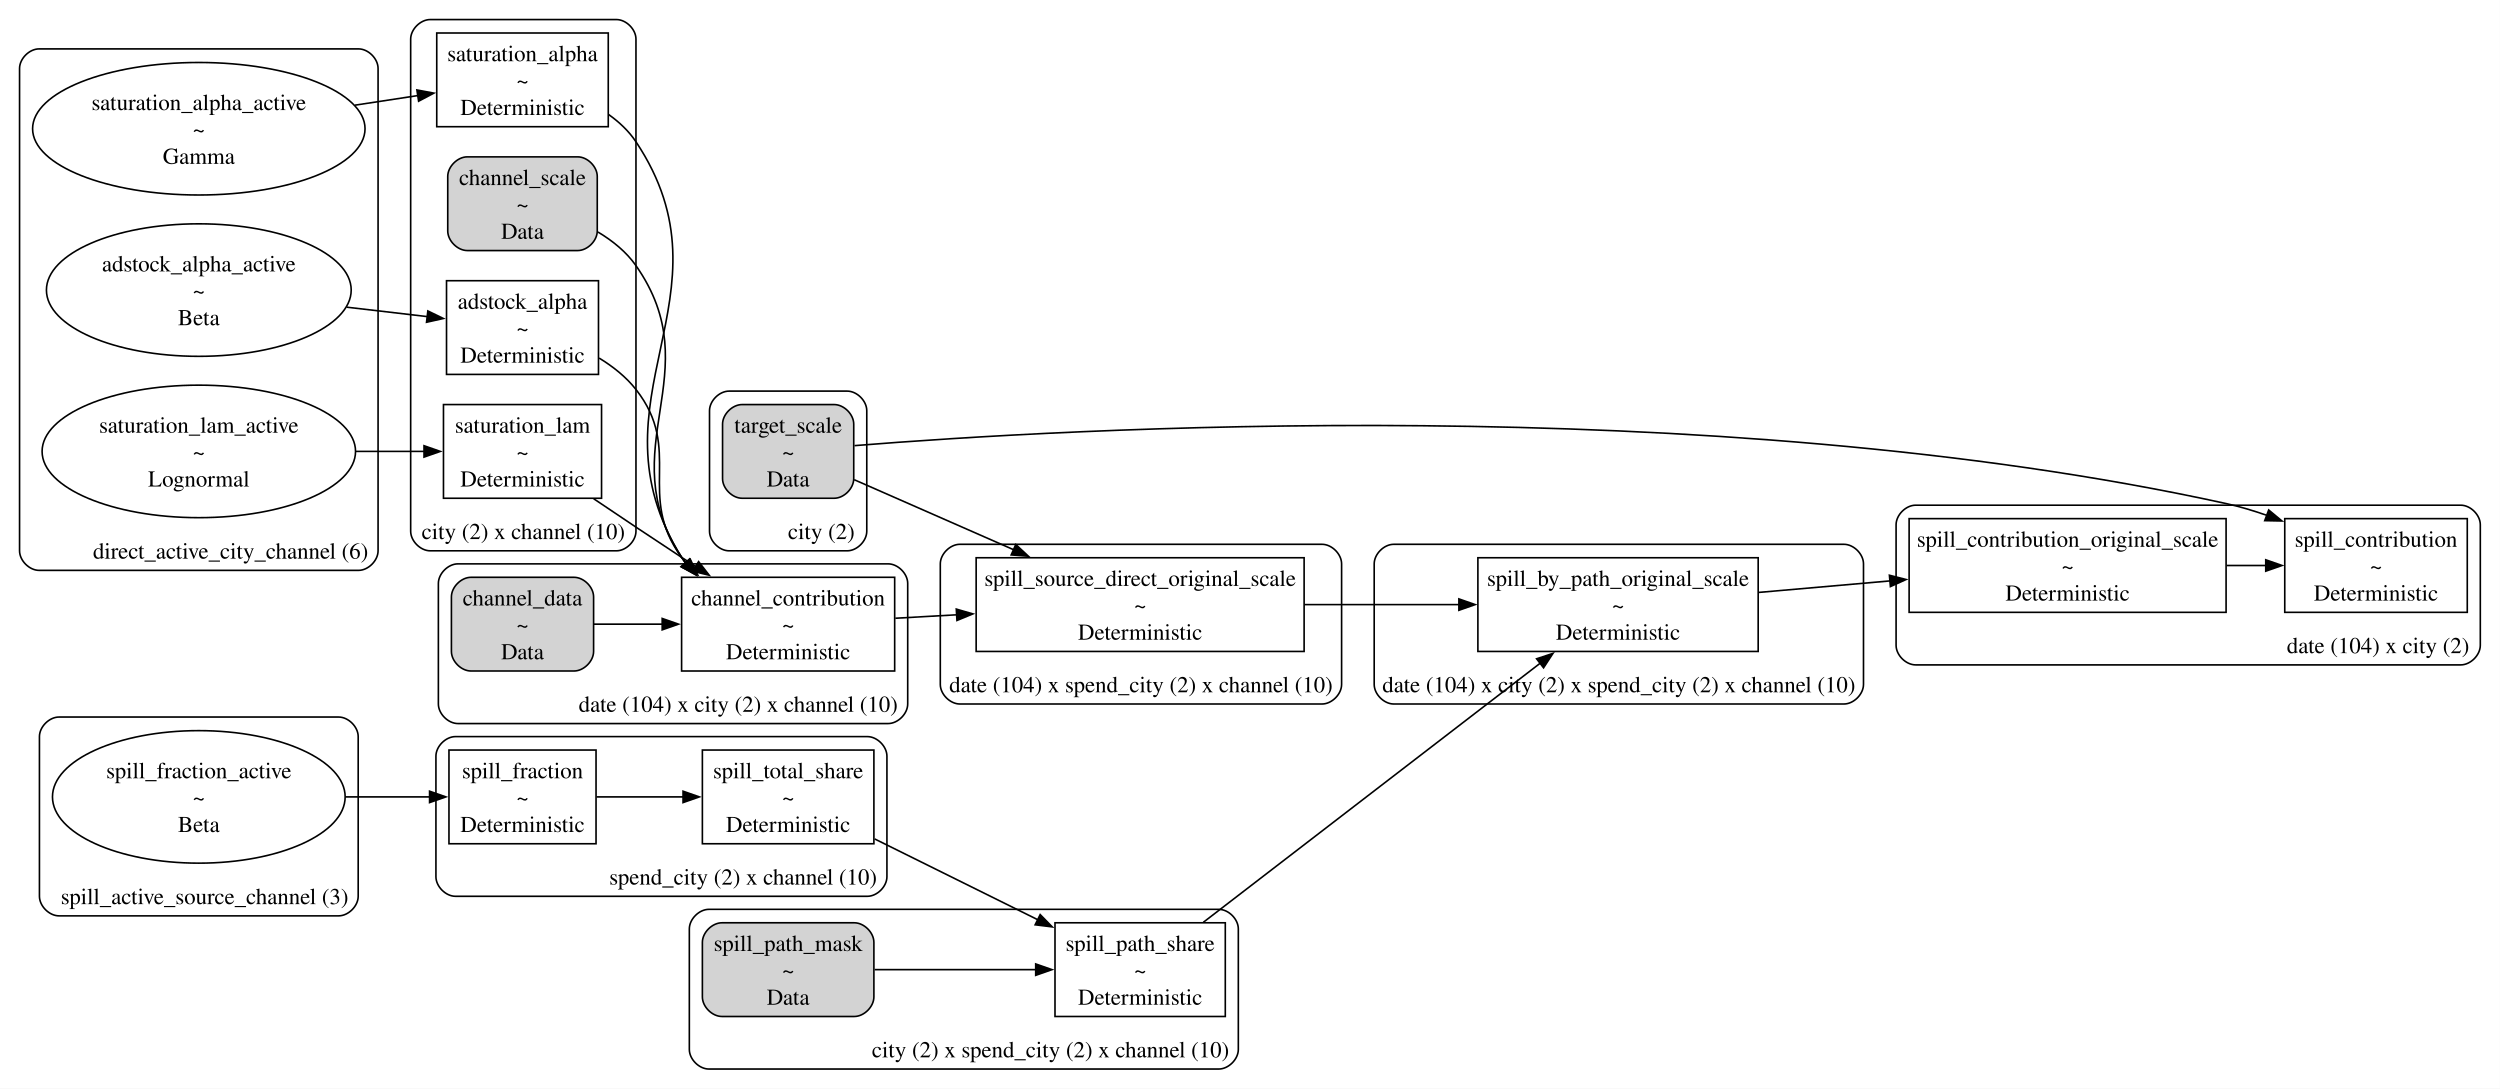
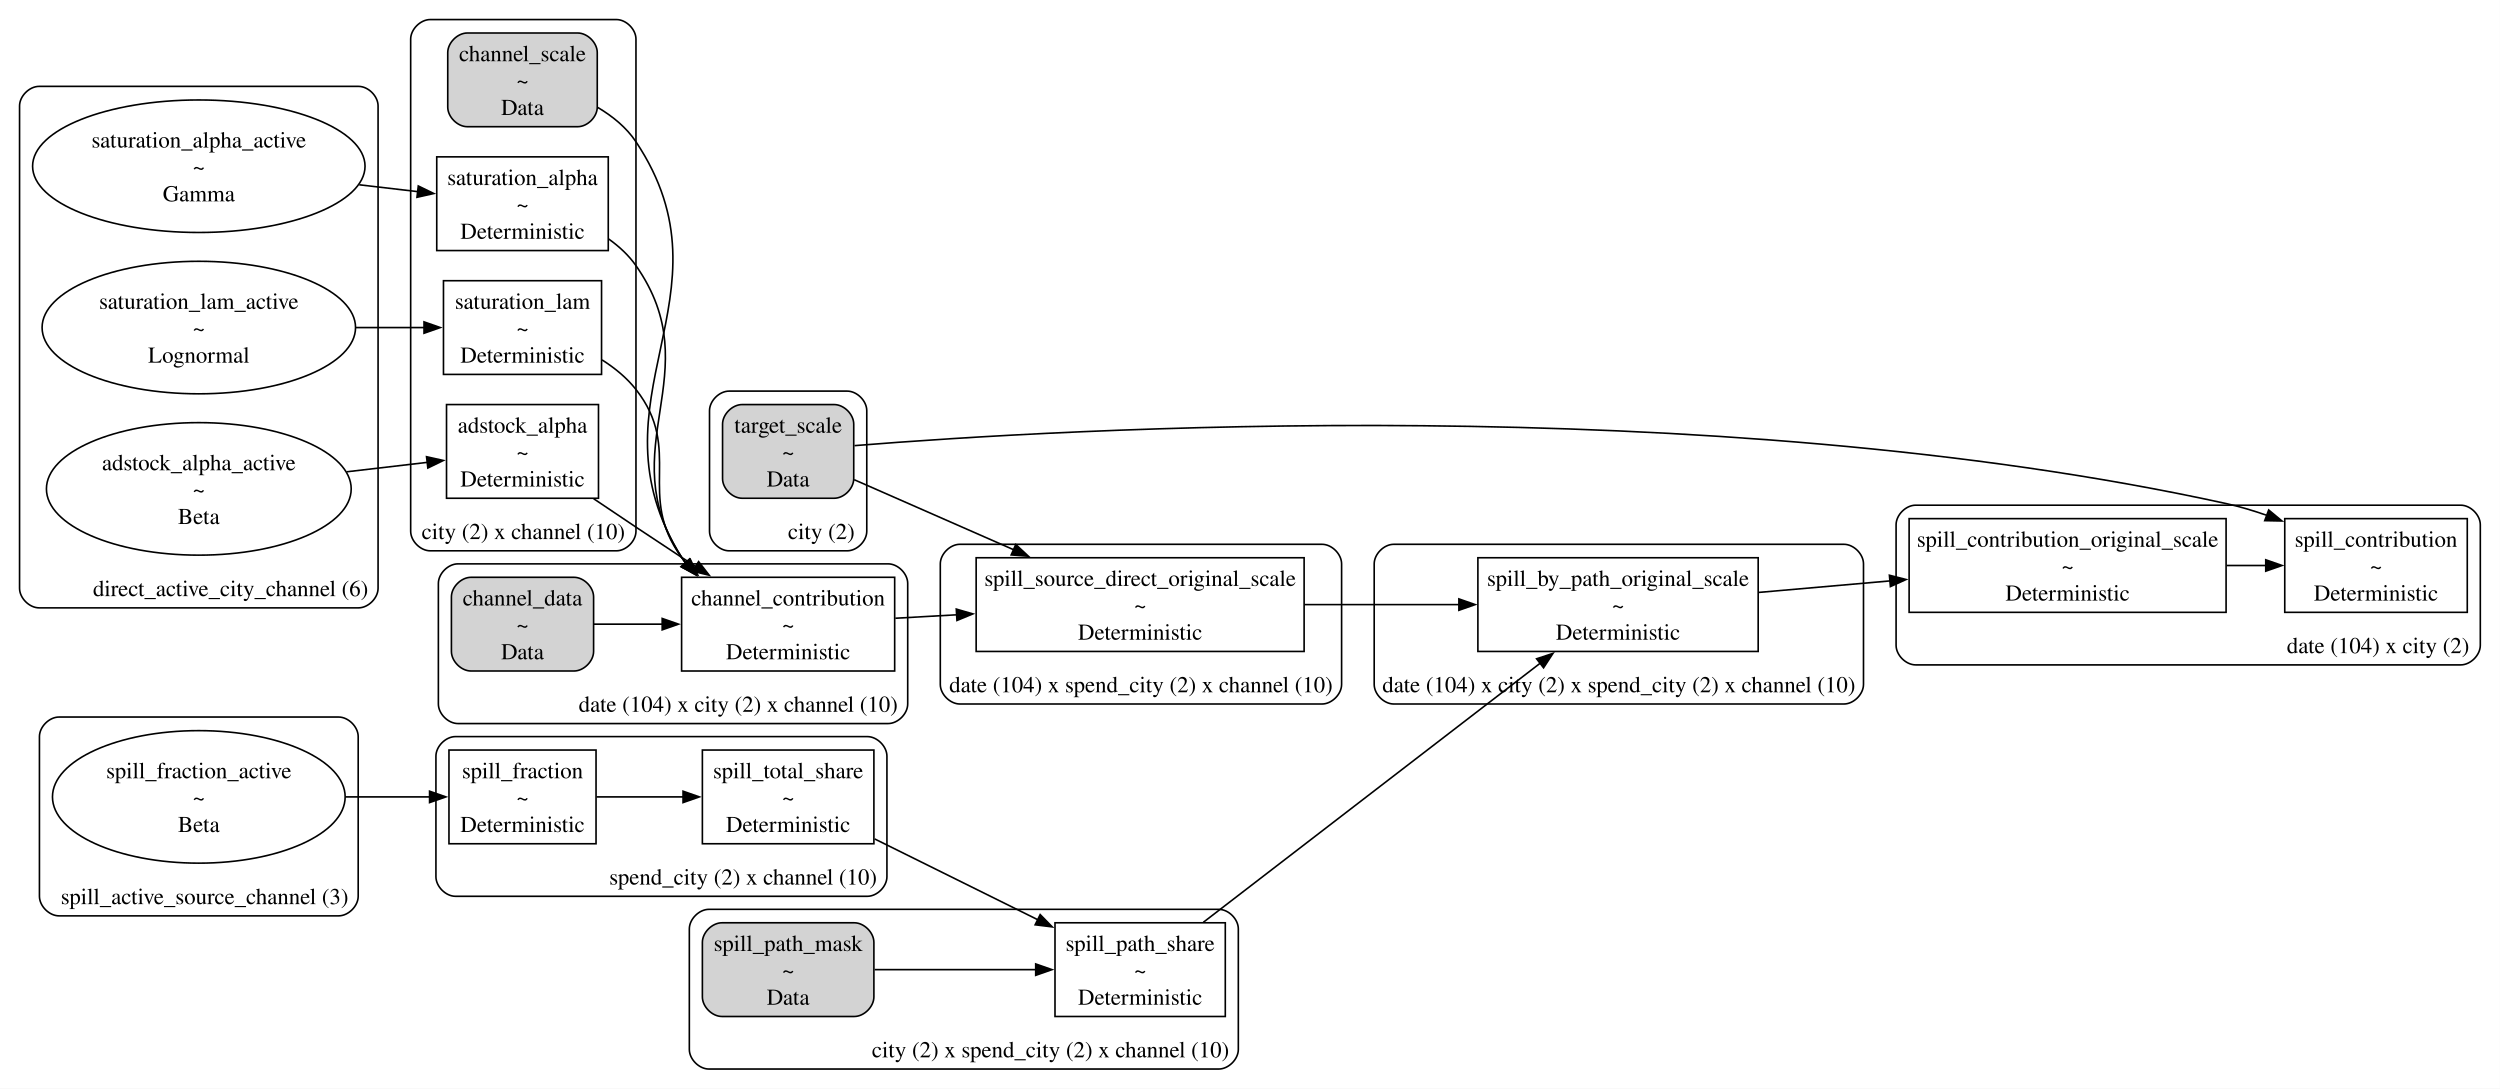
<svg xmlns="http://www.w3.org/2000/svg" width="3196pt" height="1392pt" viewBox="0.00 0.00 3196.00 1392.00">
  <g id="graph0" class="graph" transform="scale(2.08333 2.08333) rotate(0) translate(4 664)">
    <polygon fill="white" stroke="none" points="-4,4 -4,-664 1530,-664 1530,4 -4,4" />
    <g id="clust1" class="cluster">
+       <path fill="none" stroke="black" d="M260,-326C260,-326 374.25,-326 374.25,-326 380.25,-326 386.25,-332 386.25,-338 386.25,-338 386.25,-640 386.25,-640 386.25,-646 380.25,-652 374.25,-652 374.25,-652 260,-652 260,-652 254,-652 248,-646 248,-640 248,-640 248,-338 248,-338 248,-332 254,-326 260,-326" />
+       <text xml:space="preserve" text-anchor="middle" x="317.13" y="-333.2" font-family="Times,serif" font-size="14.00">city (2) x channel (10)</text>
+     </g>
+     <g id="clust2" class="cluster">
      <path fill="none" stroke="black" d="M443.38,-326C443.38,-326 515.88,-326 515.88,-326 521.88,-326 527.88,-332 527.88,-338 527.88,-338 527.88,-412 527.88,-412 527.88,-418 521.88,-424 515.88,-424 515.88,-424 443.38,-424 443.38,-424 437.38,-424 431.38,-418 431.38,-412 431.38,-412 431.38,-338 431.38,-338 431.38,-332 437.38,-326 443.38,-326" />
      <text xml:space="preserve" text-anchor="middle" x="500" y="-333.2" font-family="Times,serif" font-size="14.00">city (2)</text>
-     </g>
-     <g id="clust2" class="cluster">
-       <path fill="none" stroke="black" d="M260,-326C260,-326 374.25,-326 374.25,-326 380.25,-326 386.25,-332 386.25,-338 386.25,-338 386.25,-640 386.25,-640 386.25,-646 380.25,-652 374.25,-652 374.25,-652 260,-652 260,-652 254,-652 248,-646 248,-640 248,-640 248,-338 248,-338 248,-332 254,-326 260,-326" />
-       <text xml:space="preserve" text-anchor="middle" x="317.13" y="-333.2" font-family="Times,serif" font-size="14.00">city (2) x channel (10)</text>
    </g>
    <g id="clust3" class="cluster">
      <path fill="none" stroke="black" d="M275.5,-114C275.5,-114 528.25,-114 528.25,-114 534.25,-114 540.25,-120 540.25,-126 540.25,-126 540.25,-200 540.25,-200 540.25,-206 534.25,-212 528.25,-212 528.25,-212 275.5,-212 275.5,-212 269.5,-212 263.5,-206 263.5,-200 263.5,-200 263.5,-126 263.5,-126 263.5,-120 269.5,-114 275.5,-114" />
      <text xml:space="preserve" text-anchor="middle" x="452" y="-121.2" font-family="Times,serif" font-size="14.00">spend_city (2) x channel (10)</text>
    </g>
    <g id="clust4" class="cluster">
      <path fill="none" stroke="black" d="M851.25,-232C851.25,-232 1127.5,-232 1127.5,-232 1133.5,-232 1139.5,-238 1139.5,-244 1139.5,-244 1139.5,-318 1139.5,-318 1139.5,-324 1133.5,-330 1127.5,-330 1127.5,-330 851.25,-330 851.25,-330 845.25,-330 839.25,-324 839.25,-318 839.25,-318 839.25,-244 839.25,-244 839.25,-238 845.25,-232 851.25,-232" />
      <text xml:space="preserve" text-anchor="middle" x="989.38" y="-239.2" font-family="Times,serif" font-size="14.00">date (104) x city (2) x spend_city (2) x channel (10)</text>
    </g>
    <g id="clust5" class="cluster">
      <path fill="none" stroke="black" d="M431,-8C431,-8 743.88,-8 743.88,-8 749.88,-8 755.88,-14 755.88,-20 755.88,-20 755.88,-94 755.88,-94 755.88,-100 749.88,-106 743.88,-106 743.88,-106 431,-106 431,-106 425,-106 419,-100 419,-94 419,-94 419,-20 419,-20 419,-14 425,-8 431,-8" />
      <text xml:space="preserve" text-anchor="middle" x="640.63" y="-15.2" font-family="Times,serif" font-size="14.00">city (2) x spend_city (2) x channel (10)</text>
    </g>
    <g id="clust6" class="cluster">
-       <path fill="none" stroke="black" d="M20,-314C20,-314 216,-314 216,-314 222,-314 228,-320 228,-326 228,-326 228,-622 228,-622 228,-628 222,-634 216,-634 216,-634 20,-634 20,-634 14,-634 8,-628 8,-622 8,-622 8,-326 8,-326 8,-320 14,-314 20,-314" />
-       <text xml:space="preserve" text-anchor="middle" x="137.5" y="-321.2" font-family="Times,serif" font-size="14.00">direct_active_city_channel (6)</text>
+       <path fill="none" stroke="black" d="M20,-291C20,-291 216,-291 216,-291 222,-291 228,-297 228,-303 228,-303 228,-599 228,-599 228,-605 222,-611 216,-611 216,-611 20,-611 20,-611 14,-611 8,-605 8,-599 8,-599 8,-303 8,-303 8,-297 14,-291 20,-291" />
+       <text xml:space="preserve" text-anchor="middle" x="137.5" y="-298.2" font-family="Times,serif" font-size="14.00">direct_active_city_channel (6)</text>
    </g>
    <g id="clust7" class="cluster">
+       <path fill="none" stroke="black" d="M32.2,-102C32.2,-102 203.8,-102 203.8,-102 209.8,-102 215.8,-108 215.8,-114 215.8,-114 215.8,-212 215.8,-212 215.8,-218 209.8,-224 203.8,-224 203.8,-224 32.2,-224 32.2,-224 26.2,-224 20.2,-218 20.2,-212 20.2,-212 20.2,-114 20.2,-114 20.2,-108 26.2,-102 32.2,-102" />
+       <text xml:space="preserve" text-anchor="middle" x="121.55" y="-109.2" font-family="Times,serif" font-size="14.00">spill_active_source_channel (3)</text>
+     </g>
+     <g id="clust8" class="cluster">
      <path fill="none" stroke="black" d="M277,-220C277,-220 541,-220 541,-220 547,-220 553,-226 553,-232 553,-232 553,-306 553,-306 553,-312 547,-318 541,-318 541,-318 277,-318 277,-318 271,-318 265,-312 265,-306 265,-306 265,-232 265,-232 265,-226 271,-220 277,-220" />
      <text xml:space="preserve" text-anchor="middle" x="449" y="-227.2" font-family="Times,serif" font-size="14.00">date (104) x city (2) x channel (10)</text>
-     </g>
-     <g id="clust8" class="cluster">
-       <path fill="none" stroke="black" d="M32.2,-102C32.2,-102 203.8,-102 203.8,-102 209.8,-102 215.8,-108 215.8,-114 215.8,-114 215.8,-212 215.8,-212 215.8,-218 209.8,-224 203.8,-224 203.8,-224 32.2,-224 32.2,-224 26.2,-224 20.2,-218 20.2,-212 20.2,-212 20.2,-114 20.2,-114 20.2,-108 26.2,-102 32.2,-102" />
-       <text xml:space="preserve" text-anchor="middle" x="121.55" y="-109.2" font-family="Times,serif" font-size="14.00">spill_active_source_channel (3)</text>
    </g>
    <g id="clust9" class="cluster">
      <path fill="none" stroke="black" d="M1171.5,-256C1171.5,-256 1506,-256 1506,-256 1512,-256 1518,-262 1518,-268 1518,-268 1518,-342 1518,-342 1518,-348 1512,-354 1506,-354 1506,-354 1171.5,-354 1171.5,-354 1165.5,-354 1159.5,-348 1159.5,-342 1159.5,-342 1159.5,-268 1159.5,-268 1159.5,-262 1165.5,-256 1171.5,-256" />
      <text xml:space="preserve" text-anchor="middle" x="1455.25" y="-263.2" font-family="Times,serif" font-size="14.00">date (104) x city (2)</text>
    </g>
    <g id="clust10" class="cluster">
      <path fill="none" stroke="black" d="M585,-232C585,-232 807.25,-232 807.25,-232 813.25,-232 819.25,-238 819.25,-244 819.25,-244 819.25,-318 819.25,-318 819.25,-324 813.25,-330 807.25,-330 807.25,-330 585,-330 585,-330 579,-330 573,-324 573,-318 573,-318 573,-244 573,-244 573,-238 579,-232 585,-232" />
      <text xml:space="preserve" text-anchor="middle" x="696.13" y="-239.2" font-family="Times,serif" font-size="14.00">date (104) x spend_city (2) x channel (10)</text>
    </g>
    <g id="node1" class="node">
+       <polygon fill="none" stroke="black" points="363.25,-415.75 270,-415.75 270,-358.25 363.25,-358.25 363.25,-415.75" />
+       <text xml:space="preserve" text-anchor="middle" x="316.63" y="-398.45" font-family="Times,serif" font-size="14.00">adstock_alpha</text>
+       <text xml:space="preserve" text-anchor="middle" x="316.63" y="-381.95" font-family="Times,serif" font-size="14.00">~</text>
+       <text xml:space="preserve" text-anchor="middle" x="316.63" y="-365.45" font-family="Times,serif" font-size="14.00">Deterministic</text>
+     </g>
+     <g id="node15" class="node">
+       <polygon fill="none" stroke="black" points="545,-309.75 414.25,-309.75 414.25,-252.25 545,-252.25 545,-309.75" />
+       <text xml:space="preserve" text-anchor="middle" x="479.63" y="-292.45" font-family="Times,serif" font-size="14.00">channel_contribution</text>
+       <text xml:space="preserve" text-anchor="middle" x="479.63" y="-275.95" font-family="Times,serif" font-size="14.00">~</text>
+       <text xml:space="preserve" text-anchor="middle" x="479.63" y="-259.45" font-family="Times,serif" font-size="14.00">Deterministic</text>
+     </g>
+     <g id="edge10" class="edge">
+       <path fill="none" stroke="black" d="M360.28,-357.97C377.04,-346.65 396.49,-333.63 414.25,-322 417.1,-320.14 420.02,-318.24 422.97,-316.32" />
+       <polygon fill="black" stroke="black" points="424.69,-319.38 431.2,-311.02 420.9,-313.5 424.69,-319.38" />
+     </g>
+     <g id="node2" class="node">
+       <polygon fill="none" stroke="black" points="365.13,-491.75 268.13,-491.75 268.13,-434.25 365.13,-434.25 365.13,-491.75" />
+       <text xml:space="preserve" text-anchor="middle" x="316.63" y="-474.45" font-family="Times,serif" font-size="14.00">saturation_lam</text>
+       <text xml:space="preserve" text-anchor="middle" x="316.63" y="-457.95" font-family="Times,serif" font-size="14.00">~</text>
+       <text xml:space="preserve" text-anchor="middle" x="316.63" y="-441.45" font-family="Times,serif" font-size="14.00">Deterministic</text>
+     </g>
+     <g id="edge9" class="edge">
+       <path fill="none" stroke="black" d="M365.4,-443.18C373.23,-438.2 380.62,-432.18 386.25,-425 415.53,-387.68 386.13,-360.2 414.25,-322 415.23,-320.67 416.27,-319.36 417.36,-318.1" />
+       <polygon fill="black" stroke="black" points="419.57,-320.84 424.12,-311.27 414.6,-315.91 419.57,-320.84" />
+     </g>
+     <g id="node3" class="node">
+       <polygon fill="none" stroke="black" points="369.25,-567.75 264,-567.75 264,-510.25 369.25,-510.25 369.25,-567.75" />
+       <text xml:space="preserve" text-anchor="middle" x="316.63" y="-550.45" font-family="Times,serif" font-size="14.00">saturation_alpha</text>
+       <text xml:space="preserve" text-anchor="middle" x="316.63" y="-533.95" font-family="Times,serif" font-size="14.00">~</text>
+       <text xml:space="preserve" text-anchor="middle" x="316.63" y="-517.45" font-family="Times,serif" font-size="14.00">Deterministic</text>
+     </g>
+     <g id="edge12" class="edge">
+       <path fill="none" stroke="black" d="M369.5,-517.35C375.93,-512.77 381.8,-507.36 386.25,-501 432.39,-435.01 370.16,-389.38 414.25,-322 415.05,-320.78 415.89,-319.6 416.78,-318.44" />
+       <polygon fill="black" stroke="black" points="419.2,-320.98 423.36,-311.23 414.03,-316.26 419.2,-320.98" />
+     </g>
+     <g id="node4" class="node">
+       <path fill="lightgrey" stroke="black" d="M350.5,-643.75C350.5,-643.75 282.75,-643.75 282.75,-643.75 276.75,-643.75 270.75,-637.75 270.75,-631.75 270.75,-631.75 270.75,-598.25 270.75,-598.25 270.75,-592.25 276.75,-586.25 282.75,-586.25 282.75,-586.25 350.5,-586.25 350.5,-586.25 356.5,-586.25 362.5,-592.25 362.5,-598.25 362.5,-598.25 362.5,-631.75 362.5,-631.75 362.5,-637.75 356.5,-643.75 350.5,-643.75" />
+       <text xml:space="preserve" text-anchor="middle" x="316.63" y="-626.45" font-family="Times,serif" font-size="14.00">channel_scale</text>
+       <text xml:space="preserve" text-anchor="middle" x="316.63" y="-609.95" font-family="Times,serif" font-size="14.00">~</text>
+       <text xml:space="preserve" text-anchor="middle" x="316.63" y="-593.45" font-family="Times,serif" font-size="14.00">Data</text>
+     </g>
+     <g id="edge13" class="edge">
+       <path fill="none" stroke="black" d="M362.84,-598.05C371.92,-592.65 380.44,-585.73 386.25,-577 449.42,-482.09 354.02,-418.81 414.25,-322 415.02,-320.77 415.84,-319.56 416.7,-318.39" />
+       <polygon fill="black" stroke="black" points="419.14,-320.91 423.16,-311.11 413.9,-316.27 419.14,-320.91" />
+     </g>
+     <g id="node5" class="node">
      <path fill="lightgrey" stroke="black" d="M507.88,-415.75C507.88,-415.75 451.38,-415.75 451.38,-415.75 445.38,-415.75 439.38,-409.75 439.38,-403.75 439.38,-403.75 439.38,-370.25 439.38,-370.25 439.38,-364.25 445.38,-358.25 451.38,-358.25 451.38,-358.25 507.88,-358.25 507.88,-358.25 513.88,-358.25 519.88,-364.25 519.88,-370.25 519.88,-370.25 519.88,-403.75 519.88,-403.75 519.88,-409.75 513.88,-415.75 507.88,-415.75" />
      <text xml:space="preserve" text-anchor="middle" x="479.63" y="-398.45" font-family="Times,serif" font-size="14.00">target_scale</text>
      <text xml:space="preserve" text-anchor="middle" x="479.63" y="-381.95" font-family="Times,serif" font-size="14.00">~</text>
      <text xml:space="preserve" text-anchor="middle" x="479.63" y="-365.45" font-family="Times,serif" font-size="14.00">Data</text>
    </g>
    <g id="node18" class="node">
      <polygon fill="none" stroke="black" points="1510,-345.75 1398,-345.75 1398,-288.25 1510,-288.25 1510,-345.75" />
      <text xml:space="preserve" text-anchor="middle" x="1454" y="-328.45" font-family="Times,serif" font-size="14.00">spill_contribution</text>
      <text xml:space="preserve" text-anchor="middle" x="1454" y="-311.95" font-family="Times,serif" font-size="14.00">~</text>
      <text xml:space="preserve" text-anchor="middle" x="1454" y="-295.45" font-family="Times,serif" font-size="14.00">Deterministic</text>
    </g>
    <g id="edge15" class="edge">
      <path fill="none" stroke="black" d="M520.35,-390.54C645.76,-400.68 1043.81,-424.8 1362,-355 1370.26,-353.19 1378.71,-350.66 1386.98,-347.77" />
      <polygon fill="black" stroke="black" points="1388.15,-351.07 1396.3,-344.3 1385.71,-344.51 1388.15,-351.07" />
    </g>
    <g id="node19" class="node">
      <polygon fill="none" stroke="black" points="796.25,-321.75 595,-321.75 595,-264.25 796.25,-264.25 796.25,-321.75" />
      <text xml:space="preserve" text-anchor="middle" x="695.63" y="-304.45" font-family="Times,serif" font-size="14.00">spill_source_direct_original_scale</text>
      <text xml:space="preserve" text-anchor="middle" x="695.63" y="-287.95" font-family="Times,serif" font-size="14.00">~</text>
      <text xml:space="preserve" text-anchor="middle" x="695.63" y="-271.45" font-family="Times,serif" font-size="14.00">Deterministic</text>
    </g>
    <g id="edge17" class="edge">
      <path fill="none" stroke="black" d="M520.13,-369.65C547.6,-357.58 585.1,-341.11 618.3,-326.53" />
      <polygon fill="black" stroke="black" points="619.32,-329.9 627.07,-322.68 616.5,-323.49 619.32,-329.9" />
    </g>
-     <g id="node2" class="node">
-       <polygon fill="none" stroke="black" points="365.13,-415.75 268.13,-415.75 268.13,-358.25 365.13,-358.25 365.13,-415.75" />
-       <text xml:space="preserve" text-anchor="middle" x="316.63" y="-398.45" font-family="Times,serif" font-size="14.00">saturation_lam</text>
-       <text xml:space="preserve" text-anchor="middle" x="316.63" y="-381.95" font-family="Times,serif" font-size="14.00">~</text>
-       <text xml:space="preserve" text-anchor="middle" x="316.63" y="-365.45" font-family="Times,serif" font-size="14.00">Deterministic</text>
-     </g>
-     <g id="node15" class="node">
-       <polygon fill="none" stroke="black" points="545,-309.75 414.25,-309.75 414.25,-252.25 545,-252.25 545,-309.75" />
-       <text xml:space="preserve" text-anchor="middle" x="479.63" y="-292.45" font-family="Times,serif" font-size="14.00">channel_contribution</text>
-       <text xml:space="preserve" text-anchor="middle" x="479.63" y="-275.95" font-family="Times,serif" font-size="14.00">~</text>
-       <text xml:space="preserve" text-anchor="middle" x="479.63" y="-259.45" font-family="Times,serif" font-size="14.00">Deterministic</text>
-     </g>
-     <g id="edge10" class="edge">
-       <path fill="none" stroke="black" d="M360.28,-357.97C377.04,-346.65 396.49,-333.63 414.25,-322 417.1,-320.14 420.02,-318.24 422.97,-316.32" />
-       <polygon fill="black" stroke="black" points="424.69,-319.38 431.2,-311.02 420.9,-313.5 424.69,-319.38" />
-     </g>
-     <g id="node3" class="node">
-       <polygon fill="none" stroke="black" points="363.25,-491.75 270,-491.75 270,-434.25 363.25,-434.25 363.25,-491.75" />
-       <text xml:space="preserve" text-anchor="middle" x="316.63" y="-474.45" font-family="Times,serif" font-size="14.00">adstock_alpha</text>
-       <text xml:space="preserve" text-anchor="middle" x="316.63" y="-457.95" font-family="Times,serif" font-size="14.00">~</text>
-       <text xml:space="preserve" text-anchor="middle" x="316.63" y="-441.45" font-family="Times,serif" font-size="14.00">Deterministic</text>
-     </g>
-     <g id="edge11" class="edge">
-       <path fill="none" stroke="black" d="M363.64,-444.28C372.12,-439.1 380.2,-432.71 386.25,-425 415.53,-387.68 386.13,-360.2 414.25,-322 415.23,-320.67 416.27,-319.36 417.36,-318.1" />
-       <polygon fill="black" stroke="black" points="419.57,-320.84 424.12,-311.27 414.6,-315.91 419.57,-320.84" />
-     </g>
-     <g id="node4" class="node">
-       <path fill="lightgrey" stroke="black" d="M350.5,-567.75C350.5,-567.75 282.75,-567.75 282.75,-567.75 276.75,-567.75 270.75,-561.75 270.75,-555.75 270.75,-555.75 270.75,-522.25 270.75,-522.25 270.75,-516.25 276.75,-510.25 282.75,-510.25 282.75,-510.25 350.5,-510.25 350.5,-510.25 356.5,-510.25 362.5,-516.25 362.5,-522.25 362.5,-522.25 362.5,-555.75 362.5,-555.75 362.5,-561.75 356.5,-567.75 350.5,-567.75" />
-       <text xml:space="preserve" text-anchor="middle" x="316.63" y="-550.45" font-family="Times,serif" font-size="14.00">channel_scale</text>
-       <text xml:space="preserve" text-anchor="middle" x="316.63" y="-533.95" font-family="Times,serif" font-size="14.00">~</text>
-       <text xml:space="preserve" text-anchor="middle" x="316.63" y="-517.45" font-family="Times,serif" font-size="14.00">Data</text>
-     </g>
-     <g id="edge13" class="edge">
-       <path fill="none" stroke="black" d="M362.9,-521.64C371.86,-516.28 380.32,-509.48 386.25,-501 432.39,-435.01 370.16,-389.38 414.25,-322 415.05,-320.78 415.89,-319.6 416.78,-318.44" />
-       <polygon fill="black" stroke="black" points="419.2,-320.98 423.36,-311.23 414.03,-316.26 419.2,-320.98" />
-     </g>
-     <g id="node5" class="node">
-       <polygon fill="none" stroke="black" points="369.25,-643.75 264,-643.75 264,-586.25 369.25,-586.25 369.25,-643.75" />
-       <text xml:space="preserve" text-anchor="middle" x="316.63" y="-626.45" font-family="Times,serif" font-size="14.00">saturation_alpha</text>
-       <text xml:space="preserve" text-anchor="middle" x="316.63" y="-609.95" font-family="Times,serif" font-size="14.00">~</text>
-       <text xml:space="preserve" text-anchor="middle" x="316.63" y="-593.45" font-family="Times,serif" font-size="14.00">Deterministic</text>
-     </g>
-     <g id="edge14" class="edge">
-       <path fill="none" stroke="black" d="M369.42,-593.77C375.96,-589.12 381.87,-583.58 386.25,-577 449.42,-482.09 354.02,-418.81 414.25,-322 415.02,-320.77 415.84,-319.56 416.7,-318.39" />
-       <polygon fill="black" stroke="black" points="419.14,-320.91 423.16,-311.11 413.9,-316.27 419.14,-320.91" />
-     </g>
    <g id="node6" class="node">
      <polygon fill="none" stroke="black" points="532.25,-203.75 427,-203.75 427,-146.25 532.25,-146.25 532.25,-203.75" />
      <text xml:space="preserve" text-anchor="middle" x="479.63" y="-186.45" font-family="Times,serif" font-size="14.00">spill_total_share</text>
      <text xml:space="preserve" text-anchor="middle" x="479.63" y="-169.95" font-family="Times,serif" font-size="14.00">~</text>
      <text xml:space="preserve" text-anchor="middle" x="479.63" y="-153.45" font-family="Times,serif" font-size="14.00">Deterministic</text>
    </g>
-     <g id="node9" class="node">
+     <g id="node10" class="node">
      <polygon fill="none" stroke="black" points="747.88,-97.75 643.38,-97.75 643.38,-40.25 747.88,-40.25 747.88,-97.75" />
      <text xml:space="preserve" text-anchor="middle" x="695.63" y="-80.45" font-family="Times,serif" font-size="14.00">spill_path_share</text>
      <text xml:space="preserve" text-anchor="middle" x="695.63" y="-63.95" font-family="Times,serif" font-size="14.00">~</text>
      <text xml:space="preserve" text-anchor="middle" x="695.63" y="-47.45" font-family="Times,serif" font-size="14.00">Deterministic</text>
    </g>
    <g id="edge8" class="edge">
      <path fill="none" stroke="black" d="M532.7,-149.21C562.96,-134.22 601.25,-115.25 633,-99.53" />
      <polygon fill="black" stroke="black" points="634.29,-102.79 641.7,-95.22 631.19,-96.52 634.29,-102.79" />
    </g>
    <g id="node7" class="node">
      <polygon fill="none" stroke="black" points="361.75,-203.75 271.5,-203.75 271.5,-146.25 361.75,-146.25 361.75,-203.75" />
      <text xml:space="preserve" text-anchor="middle" x="316.63" y="-186.45" font-family="Times,serif" font-size="14.00">spill_fraction</text>
      <text xml:space="preserve" text-anchor="middle" x="316.63" y="-169.95" font-family="Times,serif" font-size="14.00">~</text>
      <text xml:space="preserve" text-anchor="middle" x="316.63" y="-153.45" font-family="Times,serif" font-size="14.00">Deterministic</text>
    </g>
-     <g id="edge7" class="edge">
+     <g id="edge6" class="edge">
      <path fill="none" stroke="black" d="M362.05,-175C378.46,-175 397.4,-175 415.18,-175" />
      <polygon fill="black" stroke="black" points="415.14,-178.5 425.14,-175 415.14,-171.5 415.14,-178.5" />
    </g>
    <g id="node8" class="node">
      <polygon fill="none" stroke="black" points="1074.88,-321.75 902.88,-321.75 902.88,-264.25 1074.88,-264.25 1074.88,-321.75" />
      <text xml:space="preserve" text-anchor="middle" x="988.88" y="-304.45" font-family="Times,serif" font-size="14.00">spill_by_path_original_scale</text>
      <text xml:space="preserve" text-anchor="middle" x="988.88" y="-287.95" font-family="Times,serif" font-size="14.00">~</text>
      <text xml:space="preserve" text-anchor="middle" x="988.88" y="-271.45" font-family="Times,serif" font-size="14.00">Deterministic</text>
    </g>
    <g id="node17" class="node">
      <polygon fill="none" stroke="black" points="1362,-345.75 1167.5,-345.75 1167.5,-288.25 1362,-288.25 1362,-345.75" />
      <text xml:space="preserve" text-anchor="middle" x="1264.75" y="-328.45" font-family="Times,serif" font-size="14.00">spill_contribution_original_scale</text>
      <text xml:space="preserve" text-anchor="middle" x="1264.75" y="-311.95" font-family="Times,serif" font-size="14.00">~</text>
      <text xml:space="preserve" text-anchor="middle" x="1264.75" y="-295.45" font-family="Times,serif" font-size="14.00">Deterministic</text>
    </g>
-     <g id="edge6" class="edge">
+     <g id="edge5" class="edge">
      <path fill="none" stroke="black" d="M1075.03,-300.46C1100.59,-302.7 1128.96,-305.19 1155.79,-307.54" />
      <polygon fill="black" stroke="black" points="1155.4,-311.02 1165.67,-308.4 1156.01,-304.05 1155.4,-311.02" />
    </g>
-     <g id="edge4" class="edge">
-       <path fill="none" stroke="black" d="M734.4,-98.05C787.44,-138.84 883.89,-213.02 941.3,-257.18" />
-       <polygon fill="black" stroke="black" points="938.9,-259.75 948.97,-263.07 943.17,-254.2 938.9,-259.75" />
-     </g>
-     <g id="node10" class="node">
+     <g id="node9" class="node">
      <path fill="lightgrey" stroke="black" d="M520.25,-97.75C520.25,-97.75 439,-97.75 439,-97.75 433,-97.75 427,-91.75 427,-85.75 427,-85.75 427,-52.25 427,-52.25 427,-46.25 433,-40.25 439,-40.25 439,-40.25 520.25,-40.25 520.25,-40.25 526.25,-40.25 532.25,-46.25 532.25,-52.25 532.25,-52.25 532.25,-85.75 532.25,-85.75 532.25,-91.75 526.25,-97.75 520.25,-97.75" />
      <text xml:space="preserve" text-anchor="middle" x="479.63" y="-80.45" font-family="Times,serif" font-size="14.00">spill_path_mask</text>
      <text xml:space="preserve" text-anchor="middle" x="479.63" y="-63.95" font-family="Times,serif" font-size="14.00">~</text>
      <text xml:space="preserve" text-anchor="middle" x="479.63" y="-47.45" font-family="Times,serif" font-size="14.00">Data</text>
    </g>
-     <g id="edge9" class="edge">
+     <g id="edge7" class="edge">
      <path fill="none" stroke="black" d="M532.7,-69C562.56,-69 600.25,-69 631.76,-69" />
      <polygon fill="black" stroke="black" points="631.54,-72.5 641.54,-69 631.54,-65.5 631.54,-72.5" />
    </g>
+     <g id="edge4" class="edge">
+       <path fill="none" stroke="black" d="M734.4,-98.05C787.44,-138.84 883.89,-213.02 941.3,-257.18" />
+       <polygon fill="black" stroke="black" points="938.9,-259.75 948.97,-263.07 943.17,-254.2 938.9,-259.75" />
+     </g>
    <g id="node11" class="node">
-       <ellipse fill="none" stroke="black" cx="118" cy="-486" rx="93.51" ry="40.66" />
-       <text xml:space="preserve" text-anchor="middle" x="118" y="-497.45" font-family="Times,serif" font-size="14.00">adstock_alpha_active</text>
-       <text xml:space="preserve" text-anchor="middle" x="118" y="-480.95" font-family="Times,serif" font-size="14.00">~</text>
-       <text xml:space="preserve" text-anchor="middle" x="118" y="-464.45" font-family="Times,serif" font-size="14.00">Beta</text>
+       <ellipse fill="none" stroke="black" cx="118" cy="-463" rx="96.17" ry="40.66" />
+       <text xml:space="preserve" text-anchor="middle" x="118" y="-474.45" font-family="Times,serif" font-size="14.00">saturation_lam_active</text>
+       <text xml:space="preserve" text-anchor="middle" x="118" y="-457.95" font-family="Times,serif" font-size="14.00">~</text>
+       <text xml:space="preserve" text-anchor="middle" x="118" y="-441.45" font-family="Times,serif" font-size="14.00">Lognormal</text>
+     </g>
+     <g id="edge18" class="edge">
+       <path fill="none" stroke="black" d="M214.43,-463C228.74,-463 243.12,-463 256.37,-463" />
+       <polygon fill="black" stroke="black" points="256.19,-466.5 266.19,-463 256.19,-459.5 256.19,-466.5" />
+     </g>
+     <g id="node12" class="node">
+       <ellipse fill="none" stroke="black" cx="118" cy="-364" rx="93.51" ry="40.66" />
+       <text xml:space="preserve" text-anchor="middle" x="118" y="-375.45" font-family="Times,serif" font-size="14.00">adstock_alpha_active</text>
+       <text xml:space="preserve" text-anchor="middle" x="118" y="-358.95" font-family="Times,serif" font-size="14.00">~</text>
+       <text xml:space="preserve" text-anchor="middle" x="118" y="-342.45" font-family="Times,serif" font-size="14.00">Beta</text>
+     </g>
+     <g id="edge19" class="edge">
+       <path fill="none" stroke="black" d="M208.68,-374.49C225.63,-376.47 242.93,-378.5 258.54,-380.32" />
+       <polygon fill="black" stroke="black" points="257.73,-383.75 268.07,-381.44 258.54,-376.8 257.73,-383.75" />
+     </g>
+     <g id="node13" class="node">
+       <ellipse fill="none" stroke="black" cx="118" cy="-562" rx="102" ry="40.66" />
+       <text xml:space="preserve" text-anchor="middle" x="118" y="-573.45" font-family="Times,serif" font-size="14.00">saturation_alpha_active</text>
+       <text xml:space="preserve" text-anchor="middle" x="118" y="-556.95" font-family="Times,serif" font-size="14.00">~</text>
+       <text xml:space="preserve" text-anchor="middle" x="118" y="-540.45" font-family="Times,serif" font-size="14.00">Gamma</text>
+     </g>
+     <g id="edge1" class="edge">
+       <path fill="none" stroke="black" d="M216.45,-550.6C228.69,-549.17 240.95,-547.74 252.46,-546.39" />
+       <polygon fill="black" stroke="black" points="252.68,-549.89 262.2,-545.25 251.86,-542.93 252.68,-549.89" />
+     </g>
+     <g id="node14" class="node">
+       <ellipse fill="none" stroke="black" cx="118" cy="-175" rx="89.8" ry="40.66" />
+       <text xml:space="preserve" text-anchor="middle" x="118" y="-186.45" font-family="Times,serif" font-size="14.00">spill_fraction_active</text>
+       <text xml:space="preserve" text-anchor="middle" x="118" y="-169.95" font-family="Times,serif" font-size="14.00">~</text>
+       <text xml:space="preserve" text-anchor="middle" x="118" y="-153.45" font-family="Times,serif" font-size="14.00">Beta</text>
    </g>
    <g id="edge2" class="edge">
-       <path fill="none" stroke="black" d="M208.68,-475.51C225.63,-473.53 242.93,-471.5 258.54,-469.68" />
-       <polygon fill="black" stroke="black" points="258.54,-473.2 268.07,-468.56 257.73,-466.25 258.54,-473.2" />
-     </g>
-     <g id="node12" class="node">
-       <ellipse fill="none" stroke="black" cx="118" cy="-585" rx="102" ry="40.66" />
-       <text xml:space="preserve" text-anchor="middle" x="118" y="-596.45" font-family="Times,serif" font-size="14.00">saturation_alpha_active</text>
-       <text xml:space="preserve" text-anchor="middle" x="118" y="-579.95" font-family="Times,serif" font-size="14.00">~</text>
-       <text xml:space="preserve" text-anchor="middle" x="118" y="-563.45" font-family="Times,serif" font-size="14.00">Gamma</text>
-     </g>
-     <g id="edge1" class="edge">
-       <path fill="none" stroke="black" d="M213.86,-599.47C227.01,-601.48 240.26,-603.5 252.63,-605.39" />
-       <polygon fill="black" stroke="black" points="251.82,-608.81 262.24,-606.85 252.88,-601.89 251.82,-608.81" />
-     </g>
-     <g id="node13" class="node">
-       <ellipse fill="none" stroke="black" cx="118" cy="-387" rx="96.17" ry="40.66" />
-       <text xml:space="preserve" text-anchor="middle" x="118" y="-398.45" font-family="Times,serif" font-size="14.00">saturation_lam_active</text>
-       <text xml:space="preserve" text-anchor="middle" x="118" y="-381.95" font-family="Times,serif" font-size="14.00">~</text>
-       <text xml:space="preserve" text-anchor="middle" x="118" y="-365.45" font-family="Times,serif" font-size="14.00">Lognormal</text>
-     </g>
-     <g id="edge19" class="edge">
-       <path fill="none" stroke="black" d="M214.43,-387C228.74,-387 243.12,-387 256.37,-387" />
-       <polygon fill="black" stroke="black" points="256.19,-390.5 266.19,-387 256.19,-383.5 256.19,-390.5" />
-     </g>
-     <g id="node14" class="node">
+       <path fill="none" stroke="black" d="M208.11,-175C225.69,-175 243.66,-175 259.76,-175" />
+       <polygon fill="black" stroke="black" points="259.6,-178.5 269.6,-175 259.6,-171.5 259.6,-178.5" />
+     </g>
+     <g id="edge16" class="edge">
+       <path fill="none" stroke="black" d="M545.41,-284.63C557.4,-285.31 570.23,-286.02 583.15,-286.75" />
+       <polygon fill="black" stroke="black" points="582.81,-290.24 592.99,-287.3 583.21,-283.25 582.81,-290.24" />
+     </g>
+     <g id="node16" class="node">
      <path fill="lightgrey" stroke="black" d="M348.25,-309.75C348.25,-309.75 285,-309.75 285,-309.75 279,-309.75 273,-303.75 273,-297.75 273,-297.75 273,-264.25 273,-264.25 273,-258.25 279,-252.25 285,-252.25 285,-252.25 348.25,-252.25 348.25,-252.25 354.25,-252.25 360.25,-258.25 360.25,-264.25 360.25,-264.25 360.25,-297.75 360.25,-297.75 360.25,-303.75 354.25,-309.75 348.25,-309.75" />
      <text xml:space="preserve" text-anchor="middle" x="316.63" y="-292.45" font-family="Times,serif" font-size="14.00">channel_data</text>
      <text xml:space="preserve" text-anchor="middle" x="316.63" y="-275.95" font-family="Times,serif" font-size="14.00">~</text>
      <text xml:space="preserve" text-anchor="middle" x="316.63" y="-259.45" font-family="Times,serif" font-size="14.00">Data</text>
    </g>
-     <g id="edge12" class="edge">
+     <g id="edge11" class="edge">
      <path fill="none" stroke="black" d="M360.35,-281C373.29,-281 387.91,-281 402.35,-281" />
      <polygon fill="black" stroke="black" points="402.34,-284.5 412.34,-281 402.34,-277.5 402.34,-284.5" />
    </g>
-     <g id="edge18" class="edge">
-       <path fill="none" stroke="black" d="M545.41,-284.63C557.4,-285.31 570.23,-286.02 583.15,-286.75" />
-       <polygon fill="black" stroke="black" points="582.81,-290.24 592.99,-287.3 583.21,-283.25 582.81,-290.24" />
-     </g>
-     <g id="node16" class="node">
-       <ellipse fill="none" stroke="black" cx="118" cy="-175" rx="89.8" ry="40.66" />
-       <text xml:space="preserve" text-anchor="middle" x="118" y="-186.45" font-family="Times,serif" font-size="14.00">spill_fraction_active</text>
-       <text xml:space="preserve" text-anchor="middle" x="118" y="-169.95" font-family="Times,serif" font-size="14.00">~</text>
-       <text xml:space="preserve" text-anchor="middle" x="118" y="-153.45" font-family="Times,serif" font-size="14.00">Beta</text>
-     </g>
-     <g id="edge3" class="edge">
-       <path fill="none" stroke="black" d="M208.11,-175C225.69,-175 243.66,-175 259.76,-175" />
-       <polygon fill="black" stroke="black" points="259.6,-178.5 269.6,-175 259.6,-171.5 259.6,-178.5" />
-     </g>
-     <g id="edge16" class="edge">
+     <g id="edge14" class="edge">
      <path fill="none" stroke="black" d="M1362.39,-317C1370.56,-317 1378.7,-317 1386.56,-317" />
      <polygon fill="black" stroke="black" points="1386.34,-320.5 1396.34,-317 1386.34,-313.5 1386.34,-320.5" />
    </g>
-     <g id="edge5" class="edge">
+     <g id="edge3" class="edge">
      <path fill="none" stroke="black" d="M796.45,-293C827.11,-293 860.79,-293 891.24,-293" />
      <polygon fill="black" stroke="black" points="891.22,-296.5 901.22,-293 891.22,-289.5 891.22,-296.5" />
    </g>
  </g>
</svg>
